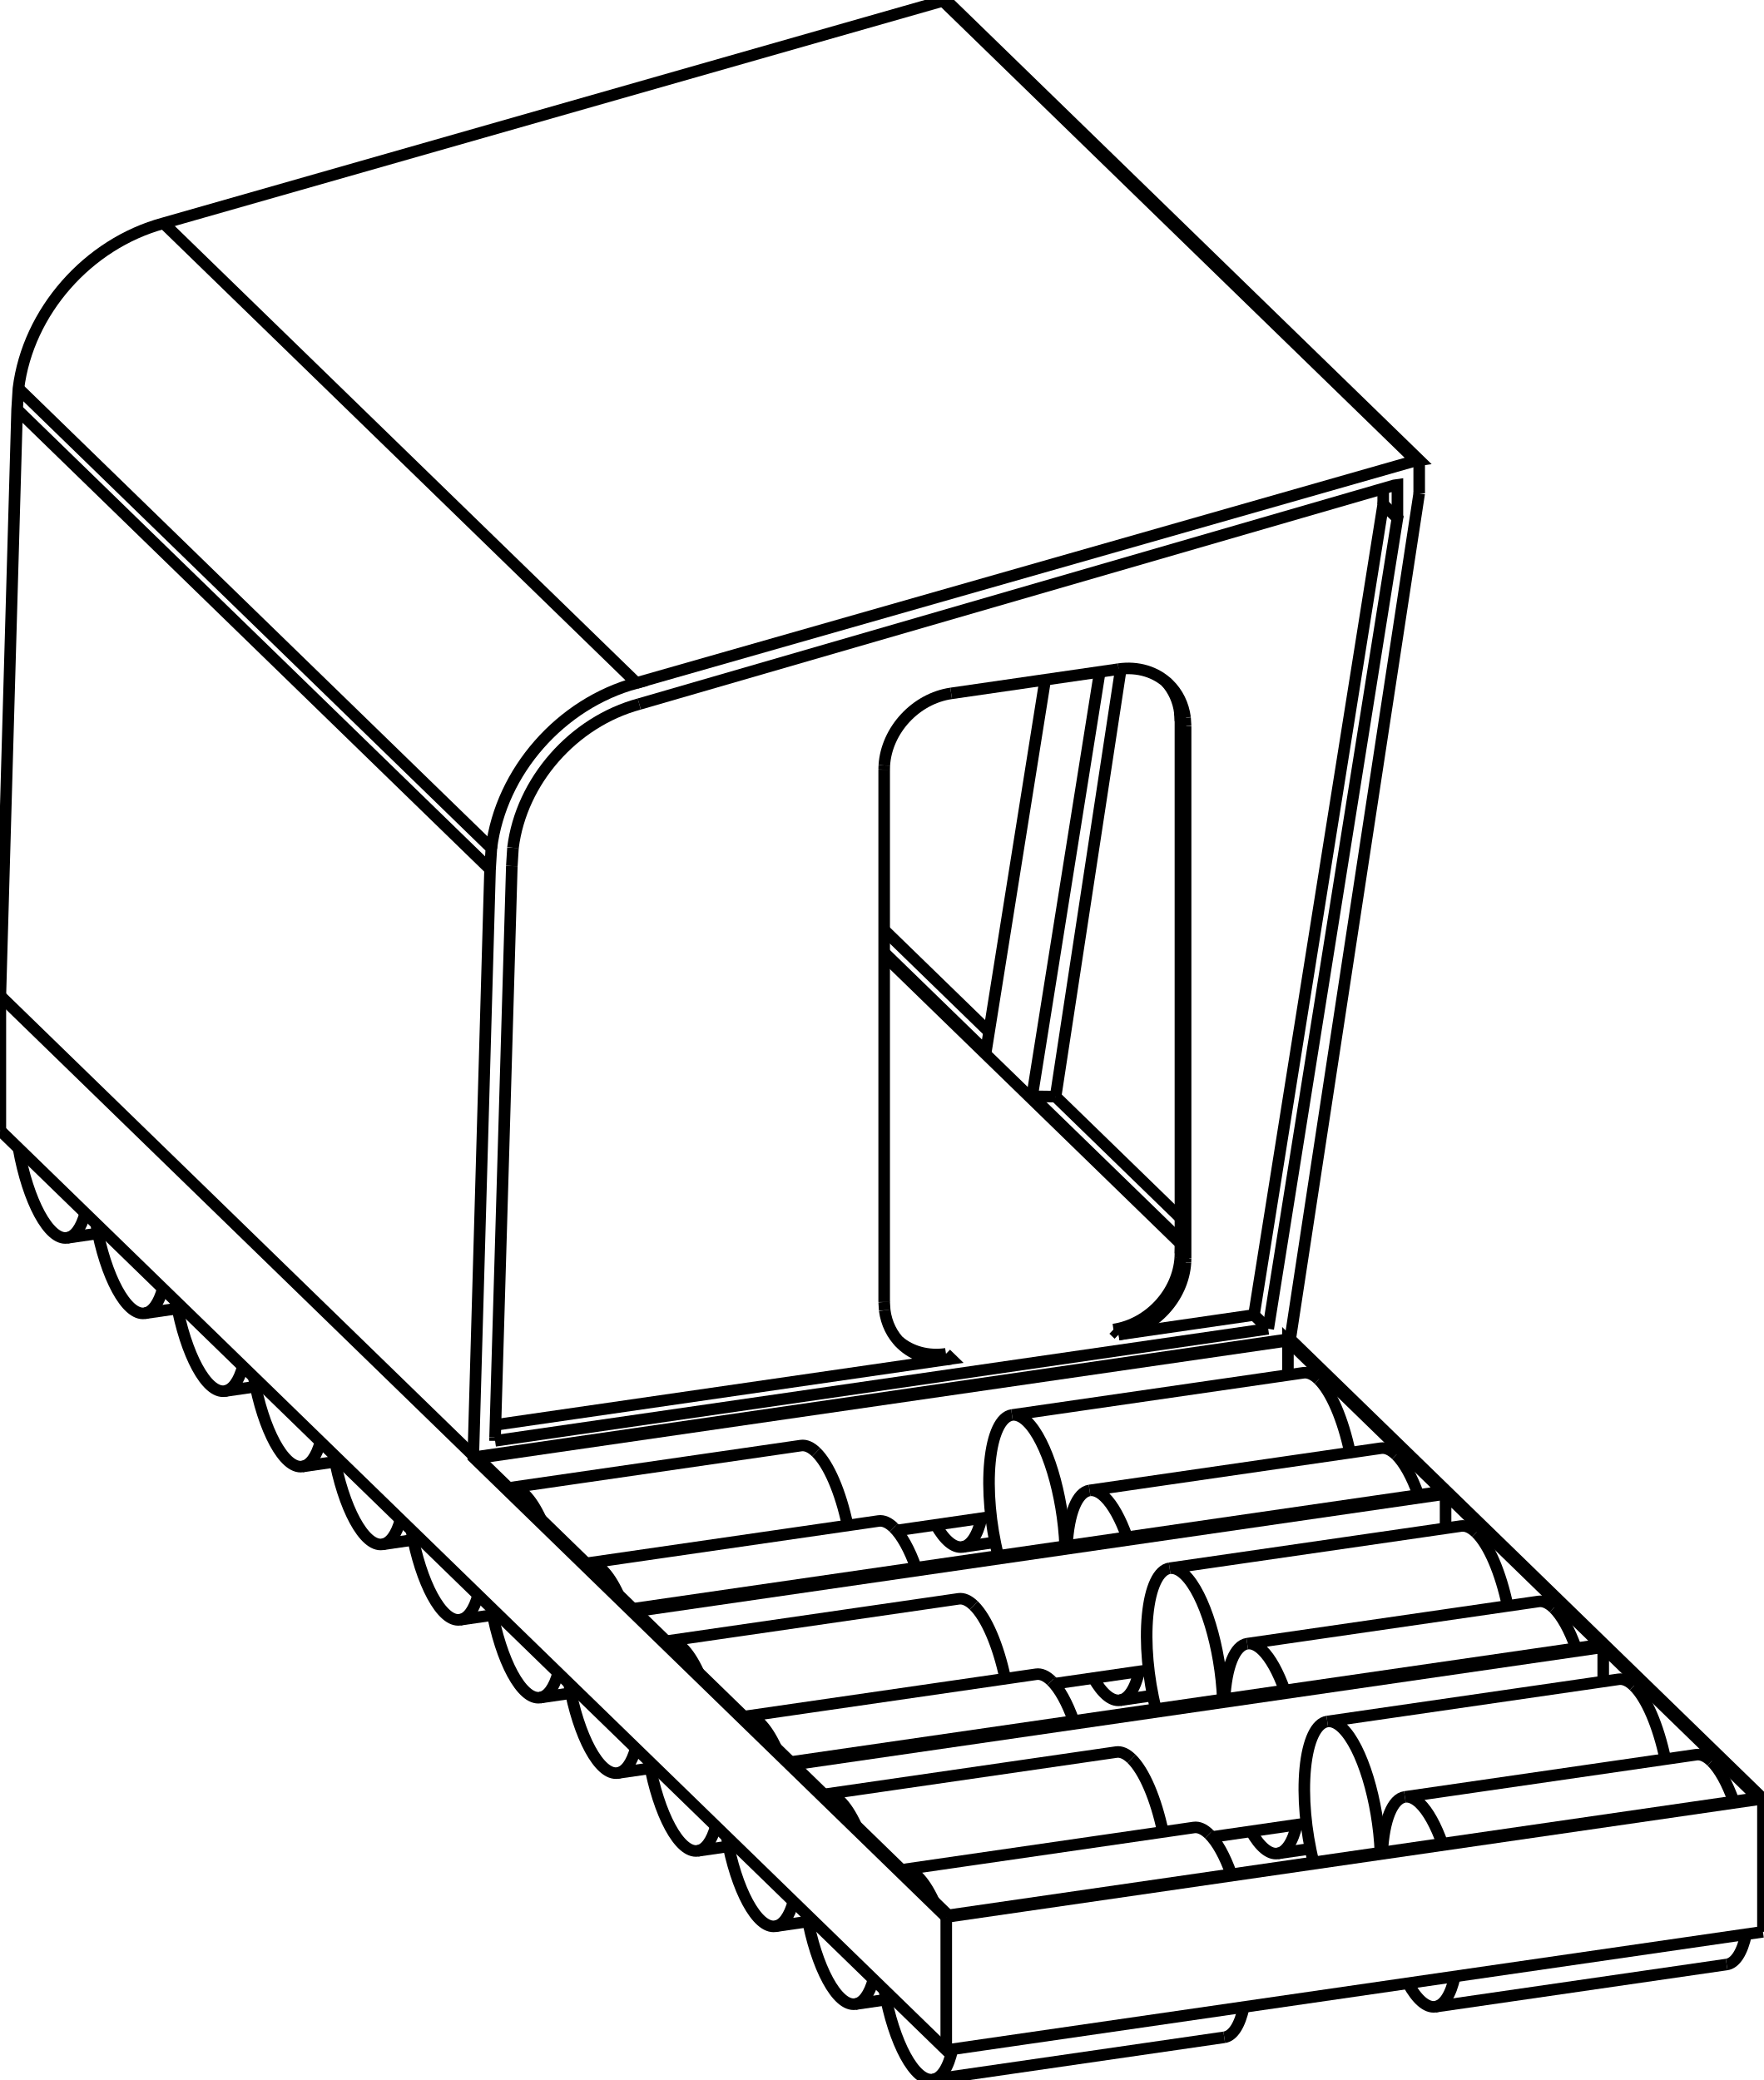
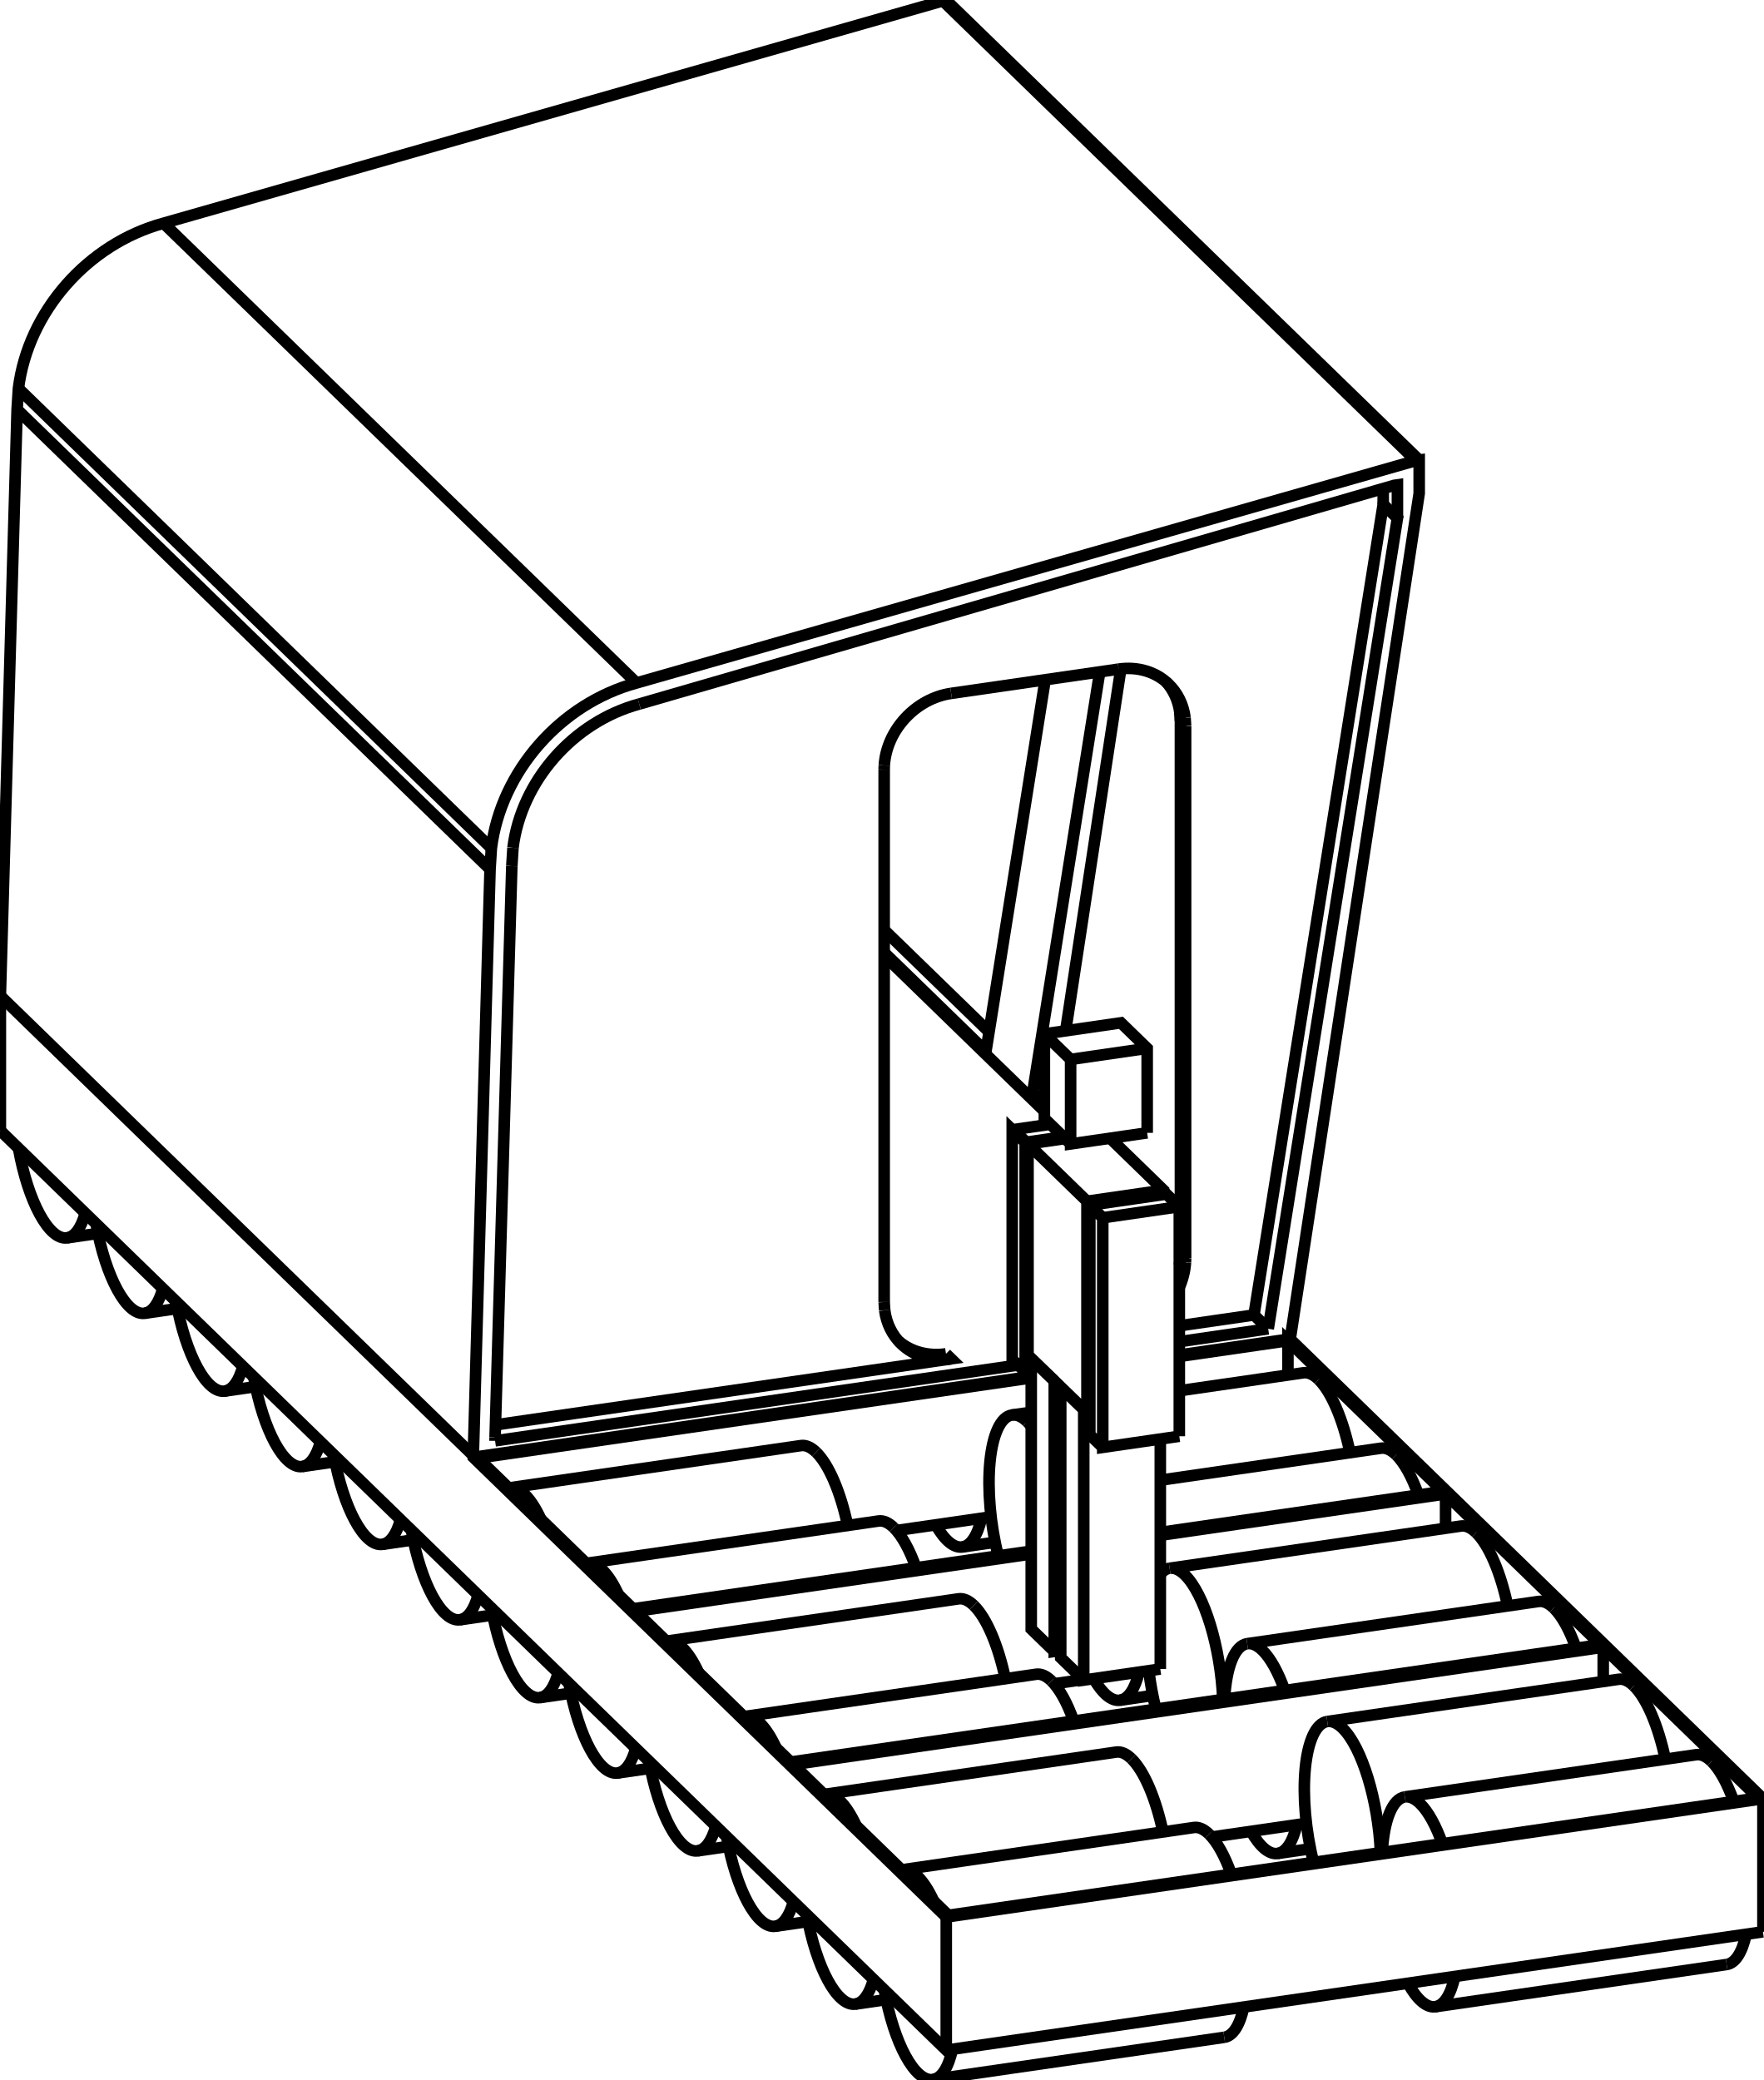
<svg xmlns="http://www.w3.org/2000/svg" version="1.1" viewBox="-2635.687 -2944.15 4911.466 5794.145" fill="none" stroke="black" stroke-width="0.6%" vector-effect="non-scaling-stroke">
  <path d="M -2398.301 435.209 A 295.275 98.574 261.755 0 1 -2448.904 504.08 A 295.275 98.574 261.755 0 1 -2584.2 254.484" />
  <path d="M -2182.199 645.297 A 295.275 98.574 261.755 0 1 -2232.802 714.167 A 295.275 98.574 261.755 0 1 -2368.098 464.571" />
  <path d="M -2634.687 205.402 L 0.028 2766.786 L 2274.779 2437.152" />
  <path d="M 124.883 1281.127 L -138.72 1319.325" />
-   <path d="M 564.002 1708.024 L 300.4 1746.222" />
+   <path d="M 381.407 1734.484 L 300.4 1746.222" />
  <path d="M 1003.122 2134.921 L 739.519 2173.12" />
  <path d="M -2634.687 205.402 L -2634.687 -169.988 L -2588.043 -1803.437 L -2584.365 -1862.055 A 500 432.341 134.191 0 1 -2180.06 -2322.348 L -9.357 -2941.798 L -0.028 -2943.15" />
  <path d="M 0.028 2396.03 L 0.028 2766.786" />
-   <path d="M 0.028 2396.03 L -1317.329 1115.338 L -1317.329 1110.704 L -1270.685 -522.746 L -2588.043 -1803.437" />
+   <path d="M 0.028 2396.03 L -1317.329 1115.338 L -1317.329 1110.704 L -1270.685 -522.746 L -1267.007 -581.364 A 500 432.341 134.191 0 1 -862.702 -1041.656 L 1308 -1661.106 L 1317.329 -1662.458 L 1317.329 -1569.769 L 958.037 786.303" />
  <path d="M -1317.329 1110.704 L -2634.687 -169.988" />
  <path d="M 2274.779 2066.396 L 2274.779 2437.152" />
  <path d="M 0.028 2396.03 L 2274.779 2066.396" />
  <path d="M 957.422 785.705 L 2274.779 2066.396" />
-   <path d="M -872.483 1537.382 L 1383.61 1210.452 L 951.694 790.558 L 951.694 886.171" />
+   <path d="M -872.483 1537.382 L 236.726 1376.647" />
+   <path d="M 596.212 1324.554 L 1383.61 1210.452 L 951.694 790.558 L 951.694 886.171" />
  <path d="M -1304.399 1117.488 L -872.483 1537.382" />
-   <path d="M 951.694 790.558 L -1304.399 1117.488" />
+   <path d="M 951.694 790.558 L 649.157 834.398" />
+   <path d="M 236.726 894.164 L -1304.399 1117.488" />
  <path d="M -433.364 1964.28 L 1822.73 1637.349 L 1390.814 1217.455 L 1390.814 1313.069" />
  <path d="M -865.279 1544.385 L -433.364 1964.28" />
-   <path d="M 1390.814 1217.455 L -865.279 1544.385" />
+   <path d="M 1390.814 1217.455 L 596.212 1332.601" />
+   <path d="M 236.726 1384.694 L -865.279 1544.385" />
  <path d="M 5.756 2391.177 L 2261.849 2064.247 L 1829.933 1644.352 L 1829.933 1739.966" />
  <path d="M -426.16 1971.283 L 5.756 2391.177" />
  <path d="M 1829.933 1644.352 L -426.16 1971.283" />
-   <path d="M 957.422 785.705 L -1317.329 1115.338" />
-   <path d="M 1317.329 -1569.769 L 958.037 786.303" />
+   <path d="M -1270.685 -522.746 L -2588.043 -1803.437" />
+   <path d="M -1267.007 -581.364 L -2584.365 -1862.055" />
+   <path d="M -862.702 -1041.656 L -2180.06 -2322.348" />
+   <path d="M 1308 -1661.106 L -9.357 -2941.798" />
+   <path d="M 1317.329 -1662.458 L -0.028 -2943.15" />
  <path d="M 119.232 -69.622 L -172.928 -353.65" />
-   <path d="M 304.624 110.611 L 486.346 -1081.039" />
-   <path d="M 652.263 448.574 L 304.624 110.611" />
-   <path d="M 1317.329 -1662.458 L 1317.329 -1569.769" />
-   <path d="M 1308 -1661.106 L 1317.329 -1662.458 L -0.028 -2943.15" />
-   <path d="M -862.702 -1041.656 L 1308 -1661.106 L -9.357 -2941.798" />
-   <path d="M -1267.007 -581.364 A 500 432.341 134.191 0 1 -862.702 -1041.656 L -2180.06 -2322.348" />
-   <path d="M -1270.685 -522.746 L -1267.007 -581.364 L -2584.365 -1862.055" />
+   <path d="M 332.571 -72.649 L 486.346 -1081.039" />
+   <path d="M 652.263 448.574 L 649.157 445.554" />
+   <path d="M 957.422 785.705 L 649.157 830.375" />
+   <path d="M 236.726 890.141 L -1317.329 1115.338" />
  <path d="M -1256.692 1060.207 L -1256.692 1069.476" />
  <path d="M -1210.047 -531.533 L -1256.692 1060.207" />
-   <path d="M 896.784 757.416 L -1256.692 1069.476" />
+   <path d="M 896.784 757.416 L 649.157 793.299" />
+   <path d="M 200.056 858.379 L -1256.692 1069.476" />
  <path d="M -1206.847 -582.53 L -1210.047 -531.533" />
-   <path d="M 896.784 757.416 L 1256.692 -1500.734 L 1217.073 -1539.25 L 857.165 718.9 L 480.092 773.542" />
+   <path d="M 896.784 757.416 L 1256.692 -1500.734 L 1217.073 -1539.25 L 857.165 718.9 L 649.157 749.042" />
  <path d="M -855.103 -982.985 A 435 376.137 314.191 0 0 -1206.847 -582.53" />
  <path d="M 1256.692 -1500.734 L 1256.692 -1593.423 L 1247.363 -1592.071 L -855.103 -982.985" />
  <path d="M 275.582 -1050.601 L 110.559 -15.207 L -172.928 -290.804" />
-   <path d="M 652.263 500.92 L 650.814 510.011 L 239.14 109.795 L 427.597 -1072.629" />
-   <path d="M 239.14 109.795 L 304.624 110.611" />
+   <path d="M 652.263 500.92 L 650.814 510.011 L 649.157 508.401" />
+   <path d="M 239.14 109.795 L 427.597 -1072.629" />
+   <path d="M 239.14 109.795 L 273.283 110.22" />
+   <path d="M 273.283 142.988 L 239.14 109.795" />
+   <path d="M 13.649 841.134 L -1255.662 1025.07" />
  <path d="M 896.784 757.416 L 857.165 718.9" />
-   <path d="M 465.686 759.536 L 480.092 773.542" />
-   <path d="M 652.263 519.701 L -172.928 -282.523" />
  <path d="M -0.758 827.128 L 13.649 841.134 A 200 172.936 134.191 0 1 -125.762 799.159 A 200 172.936 134.191 0 1 -171.457 705.814" />
-   <path d="M 13.649 841.134 L -1255.662 1025.07" />
+   <path d="M 652.263 519.701 L 649.157 516.682" />
+   <path d="M 273.283 151.269 L -172.928 -282.523" />
  <path d="M 1217.073 -1583.296 L 1217.073 -1539.25" />
  <path d="M -1959.181 862.107 A 295.275 98.574 261.755 0 1 -2009.785 930.977 A 295.275 98.574 261.755 0 1 -2145.081 681.381" />
  <path d="M -1743.079 1072.194 A 295.275 98.574 261.755 0 1 -1793.683 1141.065 A 295.275 98.574 261.755 0 1 -1928.979 891.469" />
  <path d="M 98.207 1284.992 A 295.275 98.574 261.755 0 1 44.766 1365.185 A 295.275 98.574 261.755 0 1 -29.24 1303.461" />
  <path d="M -1520.062 1289.004 A 295.275 98.574 261.755 0 1 -1570.666 1357.875 A 295.275 98.574 261.755 0 1 -1705.962 1108.279" />
  <path d="M -1303.96 1499.091 A 295.275 98.574 261.755 0 1 -1354.564 1567.962 A 295.275 98.574 261.755 0 1 -1489.86 1318.366" />
  <path d="M -172.928 682.793 L -171.457 705.814" />
  <path d="M -172.928 -800.23 L -172.928 682.793" />
  <path d="M -172.56 -811.923 L -172.928 -800.23" />
  <path d="M -172.56 -811.923 A 200 172.936 134.191 0 1 13.649 -1012.644" />
  <path d="M 480.092 -1080.237 L 13.649 -1012.644" />
  <path d="M 480.092 -1080.237 A 200 172.936 134.191 0 1 619.504 -1038.262 A 200 172.936 134.191 0 1 665.199 -944.917" />
  <path d="M 666.67 -921.896 L 665.199 -944.917" />
  <path d="M 666.67 561.127 L 666.67 -921.896" />
  <path d="M 666.302 572.82 L 666.67 561.127" />
-   <path d="M 666.302 572.82 A 200 172.936 134.191 0 1 480.092 773.542" />
-   <path d="M 651.895 558.814 A 200 172.936 134.191 0 1 465.686 759.536" />
-   <path d="M 651.895 558.814 L 666.302 572.82" />
+   <path d="M 666.302 572.82 A 200 172.936 134.191 0 1 649.157 642.076" />
  <path d="M -0.758 827.128 A 200 172.936 134.191 0 1 -132.73 791.914" />
  <path d="M 612.065 -1045.022 A 200 172.936 134.191 0 1 650.792 -958.922 L 665.199 -944.917" />
  <path d="M 652.263 -935.902 L 650.792 -958.922" />
  <path d="M 652.263 547.121 L 652.263 -935.902 L 666.67 -921.896" />
  <path d="M 651.895 558.814 L 652.263 547.121 L 666.67 561.127" />
-   <path d="M 1037.002 898.481 A 295.275 98.574 81.755 0 0 994.656 879.946 L 183.091 997.55 A 295.275 98.574 261.755 0 1 225.437 1016.085 A 295.275 98.574 261.755 0 1 331.163 1362.962" />
+   <path d="M 651.895 558.814 A 200 172.936 134.191 0 1 649.157 581.253" />
+   <path d="M 651.895 558.814 L 666.302 572.82" />
+   <path d="M 1037.002 898.481 A 295.275 98.574 81.755 0 0 994.656 879.946 L 649.157 930.012" />
  <path d="M 1124.679 1102.507 A 295.275 98.574 81.755 0 0 1037.002 898.481" />
-   <path d="M 144.836 1389.963 A 295.275 98.574 261.755 0 1 183.091 997.55" />
-   <path d="M 1253.104 1108.569 A 295.275 98.574 81.755 0 0 1210.758 1090.033 L 399.193 1207.637 A 295.275 98.574 261.755 0 1 441.539 1226.172 A 295.275 98.574 261.755 0 1 503.612 1337.973" />
+   <path d="M 225.437 1016.085 A 295.275 98.574 261.755 0 1 236.726 1028.605" />
+   <path d="M 144.836 1389.963 A 295.275 98.574 261.755 0 1 183.091 997.55 A 295.275 98.574 261.755 0 1 225.437 1016.085" />
+   <path d="M 1253.104 1108.569 A 295.275 98.574 81.755 0 0 1210.758 1090.033 L 596.212 1179.087" />
  <path d="M 1315.177 1220.369 A 295.275 98.574 81.755 0 0 1253.104 1108.569" />
-   <path d="M 537.327 1711.889 A 295.275 98.574 261.755 0 1 483.885 1792.082 A 295.275 98.574 261.755 0 1 409.879 1730.358" />
-   <path d="M 336.067 1362.252 A 295.275 98.574 261.755 0 1 399.193 1207.637" />
+   <path d="M 536.911 1713.678 A 295.275 98.574 261.755 0 1 483.885 1792.082 A 295.275 98.574 261.755 0 1 410.785 1731.955" />
  <path d="M -146.226 1311.345 A 295.275 98.574 81.755 0 0 -188.572 1292.81 L -1000.137 1410.414 A 295.275 98.574 261.755 0 1 -957.791 1428.949 A 295.275 98.574 261.755 0 1 -912.964 1498.028" />
  <path d="M -84.153 1423.146 A 295.275 98.574 81.755 0 0 -146.226 1311.345" />
  <path d="M -864.841 1925.988 A 295.275 98.574 261.755 0 1 -915.445 1994.859 A 295.275 98.574 261.755 0 1 -1050.74 1745.263" />
  <path d="M -1002.617 1410.87 A 295.275 98.574 261.755 0 1 -1000.137 1410.414" />
  <path d="M -362.328 1101.258 A 295.275 98.574 81.755 0 0 -404.674 1082.723 L -1216.239 1200.326 A 295.275 98.574 261.755 0 1 -1173.893 1218.862 A 295.275 98.574 261.755 0 1 -1129.066 1287.94" />
  <path d="M -274.651 1305.283 A 295.275 98.574 81.755 0 0 -362.328 1101.258" />
  <path d="M -1080.943 1715.901 A 295.275 98.574 261.755 0 1 -1131.547 1784.772 A 295.275 98.574 261.755 0 1 -1266.842 1535.176" />
  <path d="M -1218.719 1200.783 A 295.275 98.574 261.755 0 1 -1216.239 1200.326" />
  <path d="M 1476.121 1325.379 A 295.275 98.574 81.755 0 0 1433.775 1306.843 L 622.211 1424.447 A 295.275 98.574 261.755 0 1 664.557 1442.982 A 295.275 98.574 261.755 0 1 770.282 1789.859" />
  <path d="M 1563.799 1529.404 A 295.275 98.574 81.755 0 0 1476.121 1325.379" />
-   <path d="M 583.956 1816.86 A 295.275 98.574 261.755 0 1 622.211 1424.447" />
+   <path d="M 583.956 1816.86 A 295.275 98.574 261.755 0 1 564.205 1709.723" />
+   <path d="M 596.212 1440.537 A 295.275 98.574 261.755 0 1 622.211 1424.447" />
  <path d="M 1692.223 1535.466 A 295.275 98.574 81.755 0 0 1649.877 1516.93 L 838.313 1634.534 A 295.275 98.574 261.755 0 1 880.659 1653.07 A 295.275 98.574 261.755 0 1 942.731 1764.87" />
  <path d="M 1754.296 1647.266 A 295.275 98.574 81.755 0 0 1692.223 1535.466" />
  <path d="M 976.446 2138.787 A 295.275 98.574 261.755 0 1 923.005 2218.979 A 295.275 98.574 261.755 0 1 848.998 2157.255" />
  <path d="M 775.186 1789.149 A 295.275 98.574 261.755 0 1 838.313 1634.534" />
  <path d="M 292.893 1738.243 A 295.275 98.574 81.755 0 0 250.547 1719.707 L -561.017 1837.311 A 295.275 98.574 261.755 0 1 -518.671 1855.846 A 295.275 98.574 261.755 0 1 -473.845 1924.925" />
  <path d="M 354.966 1850.043 A 295.275 98.574 81.755 0 0 292.893 1738.243" />
  <path d="M -425.722 2352.886 A 295.275 98.574 261.755 0 1 -476.325 2421.756 A 295.275 98.574 261.755 0 1 -611.621 2172.16" />
  <path d="M -563.498 1837.768 A 295.275 98.574 261.755 0 1 -561.017 1837.311" />
  <path d="M 76.791 1528.155 A 295.275 98.574 81.755 0 0 34.445 1509.62 L -777.119 1627.224 A 295.275 98.574 261.755 0 1 -734.773 1645.759 A 295.275 98.574 261.755 0 1 -689.947 1714.838" />
  <path d="M 164.468 1732.181 A 295.275 98.574 81.755 0 0 76.791 1528.155" />
  <path d="M -641.824 2142.798 A 295.275 98.574 261.755 0 1 -692.427 2211.669 A 295.275 98.574 261.755 0 1 -827.723 1962.073" />
  <path d="M -779.6 1627.68 A 295.275 98.574 261.755 0 1 -777.119 1627.224" />
  <path d="M 1915.241 1752.276 A 295.275 98.574 81.755 0 0 1872.895 1733.74 L 1061.33 1851.344 A 295.275 98.574 261.755 0 1 1103.676 1869.88 A 295.275 98.574 261.755 0 1 1209.402 2216.757" />
  <path d="M 2002.918 1956.301 A 295.275 98.574 81.755 0 0 1915.241 1752.276" />
  <path d="M 1023.075 2243.757 A 295.275 98.574 261.755 0 1 1061.33 1851.344" />
  <path d="M 2131.343 1962.363 A 295.275 98.574 81.755 0 0 2088.997 1943.827 L 1277.432 2061.431 A 295.275 98.574 261.755 0 1 1319.778 2079.967 A 295.275 98.574 261.755 0 1 1381.851 2191.767" />
  <path d="M 2173.689 2528.273 A 295.275 98.574 81.755 0 0 2228.053 2443.923" />
  <path d="M 2193.415 2074.163 A 295.275 98.574 81.755 0 0 2131.343 1962.363" />
  <path d="M 1416.488 2561.527 A 295.275 98.574 261.755 0 1 1362.124 2645.877 A 295.275 98.574 261.755 0 1 1286.052 2580.428" />
  <path d="M 1214.305 2216.046 A 295.275 98.574 261.755 0 1 1277.432 2061.431" />
  <path d="M 732.013 2165.14 A 295.275 98.574 81.755 0 0 689.667 2146.604 L -121.898 2264.208 A 295.275 98.574 261.755 0 1 -79.552 2282.744 A 295.275 98.574 261.755 0 1 -34.726 2351.822" />
  <path d="M 774.359 2731.05 A 295.275 98.574 81.755 0 0 828.723 2646.7" />
  <path d="M 794.085 2276.94 A 295.275 98.574 81.755 0 0 732.013 2165.14" />
  <path d="M 17.158 2764.304 A 295.275 98.574 261.755 0 1 -37.206 2848.654 A 295.275 98.574 261.755 0 1 -172.502 2599.058" />
  <path d="M -124.378 2264.665 A 295.275 98.574 261.755 0 1 -121.898 2264.208" />
  <path d="M 515.911 1955.053 A 295.275 98.574 81.755 0 0 473.565 1936.517 L -338 2054.121 A 295.275 98.574 261.755 0 1 -295.654 2072.656 A 295.275 98.574 261.755 0 1 -250.828 2141.735" />
  <path d="M 603.588 2159.078 A 295.275 98.574 81.755 0 0 515.911 1955.053" />
  <path d="M -202.704 2569.696 A 295.275 98.574 261.755 0 1 -253.308 2638.566 A 295.275 98.574 261.755 0 1 -388.604 2388.97" />
  <path d="M -340.48 2054.578 A 295.275 98.574 261.755 0 1 -338 2054.121" />
+   <path d="M 596.212 1705.085 L 382.955 1735.988 L 382.955 982.427 L 318.844 920.101 L 318.844 1673.662 L 382.955 1735.988" />
+   <path d="M 383.369 982.367 L 382.955 982.427" />
+   <path d="M 596.212 1705.085 L 596.212 1064.427" />
+   <path d="M 319.259 920.041 L 318.844 920.101" />
+   <path d="M 318.844 1653.545 L 300.836 1656.155 L 300.836 902.594 L 236.726 840.268 L 236.726 1593.829 L 300.836 1656.155" />
+   <path d="M 301.251 902.534 L 300.836 902.594" />
+   <path d="M 237.14 840.208 L 236.726 840.268" />
+   <path d="M 399.883 989.569 L 391.959 990.717 L 391.959 402.143 L 227.721 242.476 L 227.721 831.051 L 391.959 990.717" />
+   <path d="M 605.217 371.24 L 391.959 402.143" />
+   <path d="M 605.217 383.335 L 605.217 371.24 L 456.352 226.518" />
+   <path d="M 331.025 227.507 L 227.721 242.476" />
+   <path d="M 649.157 1056.755 L 435.9 1087.658 L 435.9 448.105 L 399.883 413.09 L 399.883 1052.644 L 435.9 1087.658" />
+   <path d="M 649.157 417.201 L 435.9 448.105" />
+   <path d="M 649.157 1056.755 L 649.157 417.201 L 613.14 382.187 L 399.883 413.09" />
+   <path d="M 559.655 211.548 L 346.397 242.452 L 346.397 7.022 L 273.283 -64.058 L 273.283 171.372 L 346.397 242.452" />
+   <path d="M 559.655 -23.881 L 346.397 7.022" />
+   <path d="M 559.655 211.548 L 559.655 -23.881 L 486.541 -94.961 L 273.283 -64.058" />
+   <path d="M 236.726 875.118 L 219.798 877.571 L 219.798 238.017 L 183.781 203.003 L 183.781 842.556 L 219.798 877.571" />
+   <path d="M 326.005 222.627 L 219.798 238.017" />
+   <path d="M 289.988 187.612 L 183.781 203.003" />
  <path d="M -2362.825 491.606 L -2448.904 504.08" />
  <path d="M -2141.361 700.917 L -2232.802 714.167" />
  <path d="M -1923.706 918.504 L -2009.785 930.977" />
  <path d="M -1702.242 1127.814 L -1793.683 1141.065" />
  <path d="M 136.207 1351.934 L 44.766 1365.185" />
  <path d="M -1484.587 1345.401 L -1570.666 1357.875" />
  <path d="M -1263.123 1554.711 L -1354.564 1567.962" />
+   <path d="M 236.726 989.777 L 183.091 997.55" />
  <path d="M 575.326 1778.832 L 483.885 1792.082" />
  <path d="M -824.004 1981.608 L -915.445 1994.859" />
  <path d="M -1045.468 1772.298 L -1131.547 1784.772" />
  <path d="M 1014.446 2205.729 L 923.005 2218.979" />
  <path d="M -384.884 2408.506 L -476.325 2421.756" />
  <path d="M -606.348 2199.195 L -692.427 2211.669" />
  <path d="M 2173.689 2528.273 L 1362.124 2645.877" />
  <path d="M 774.359 2731.05 L -37.206 2848.654" />
  <path d="M -167.229 2626.093 L -253.308 2638.566" />
</svg>
